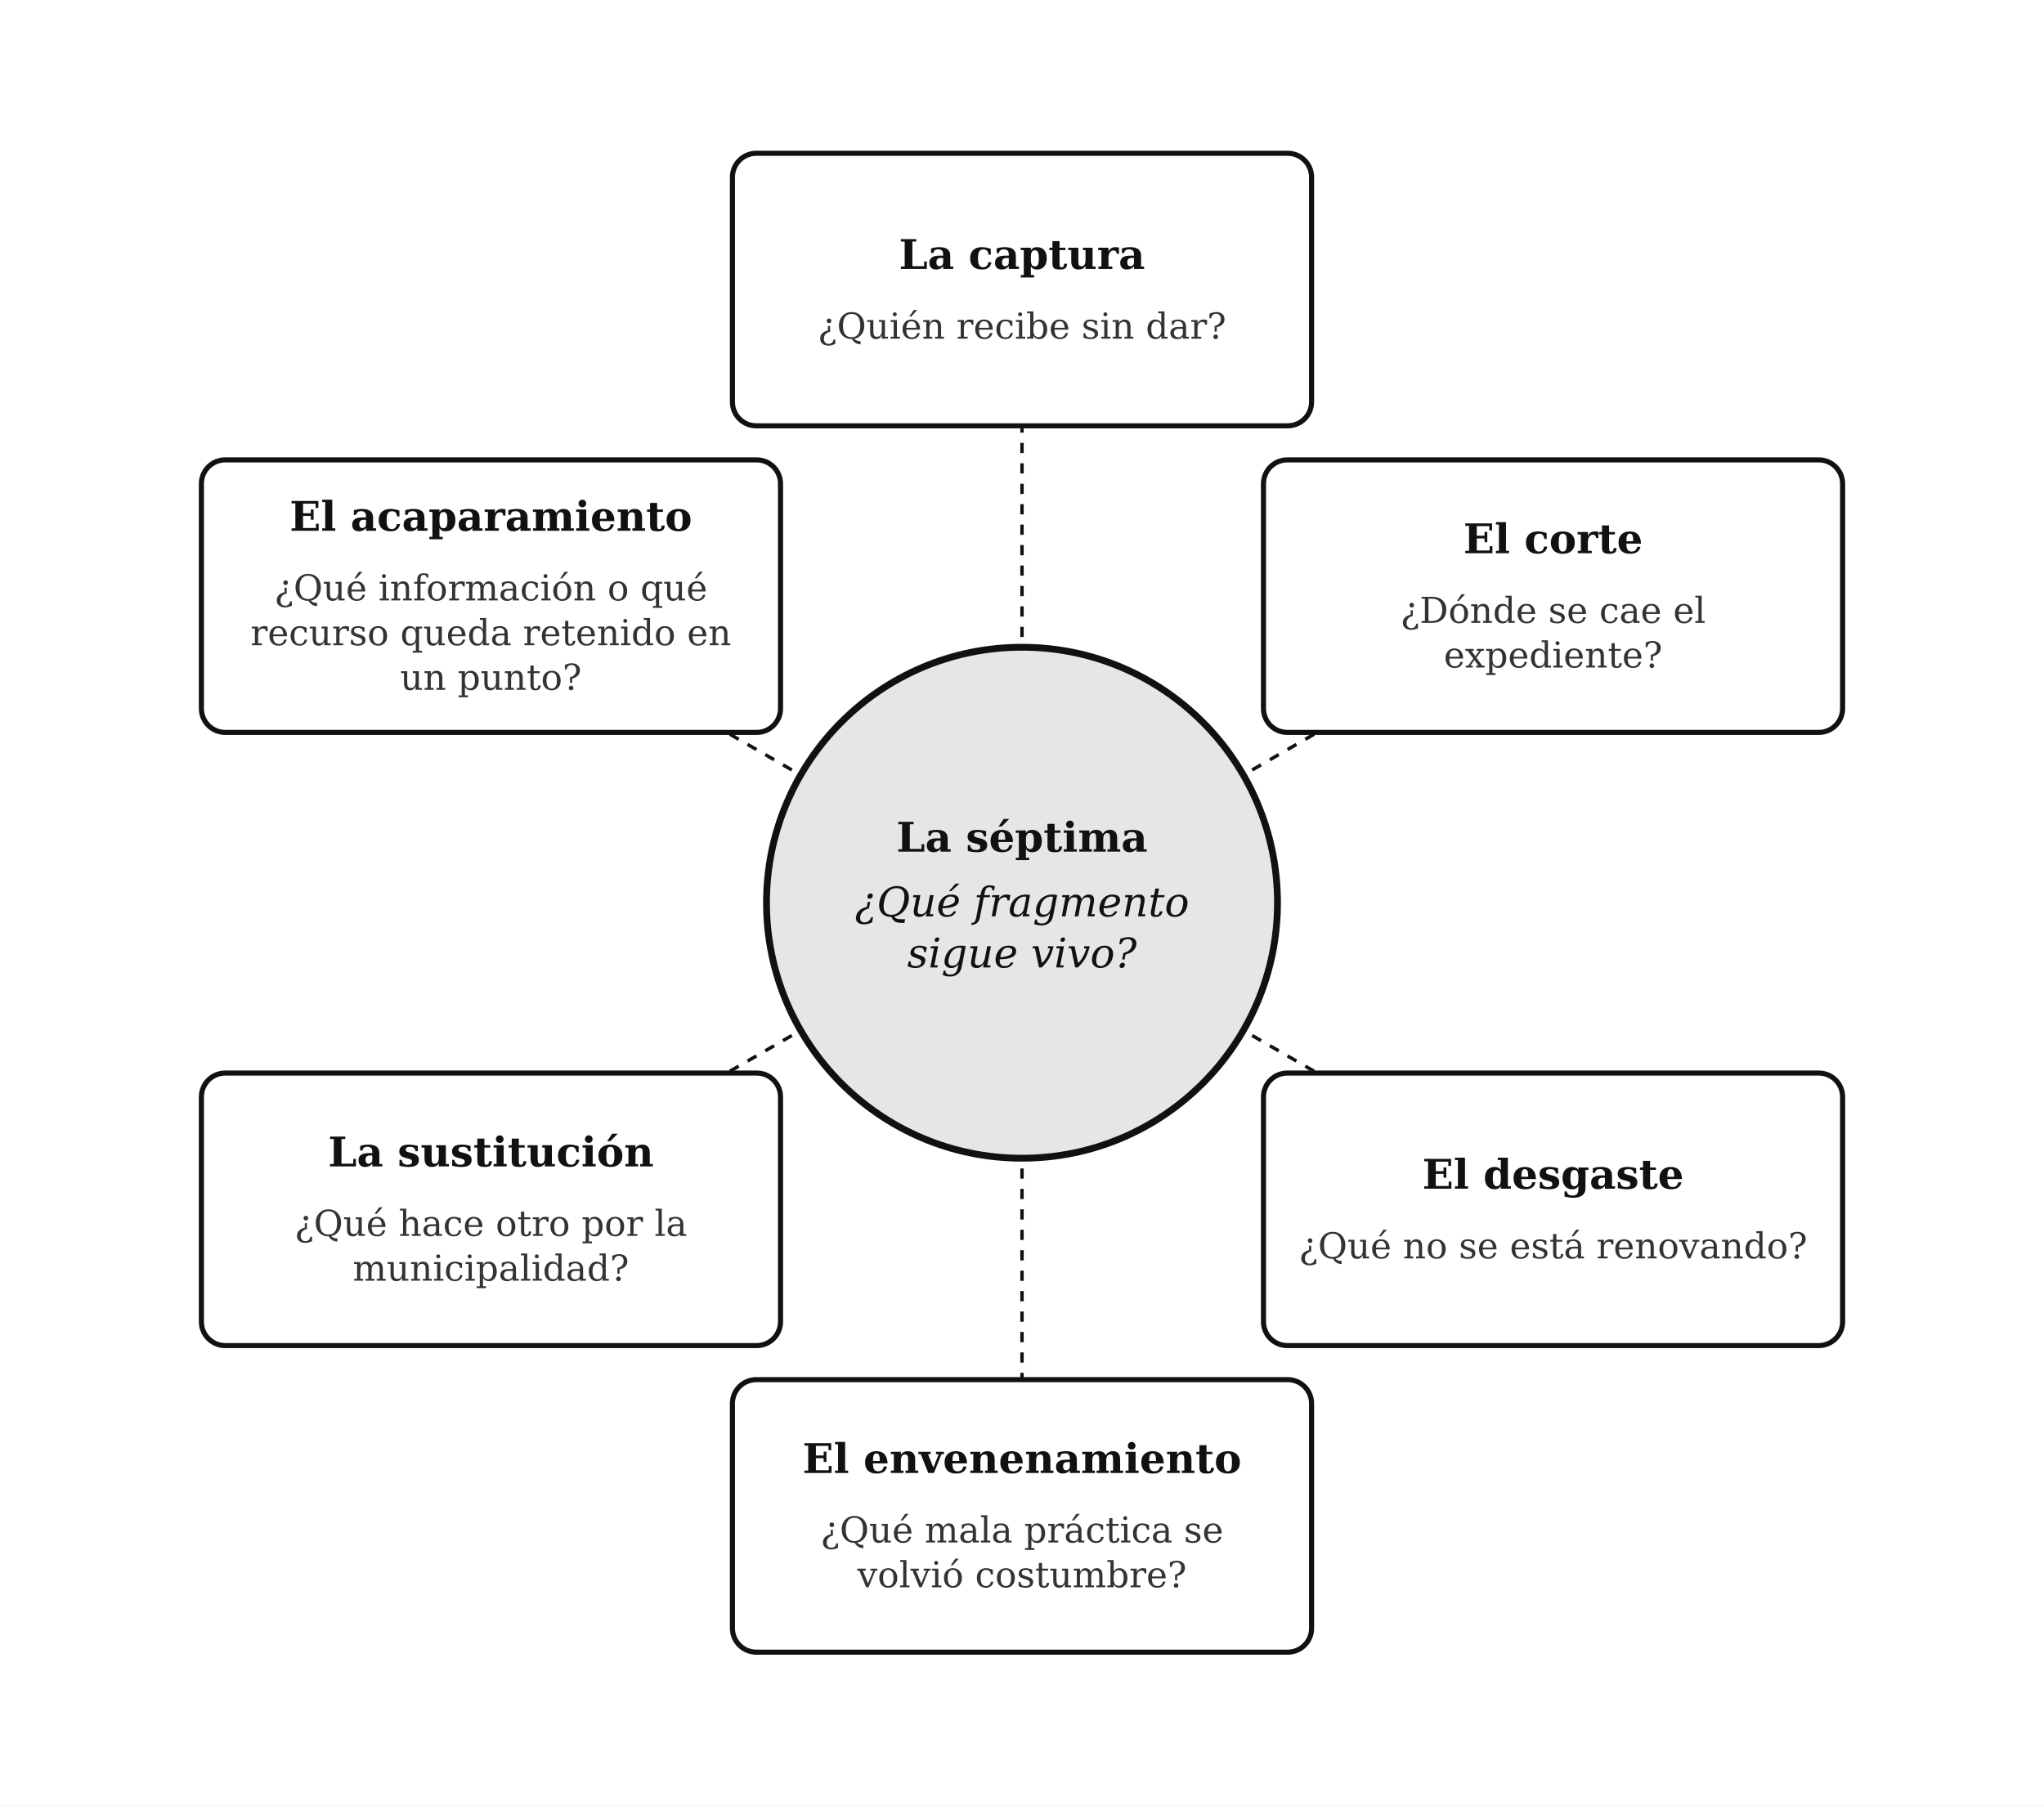
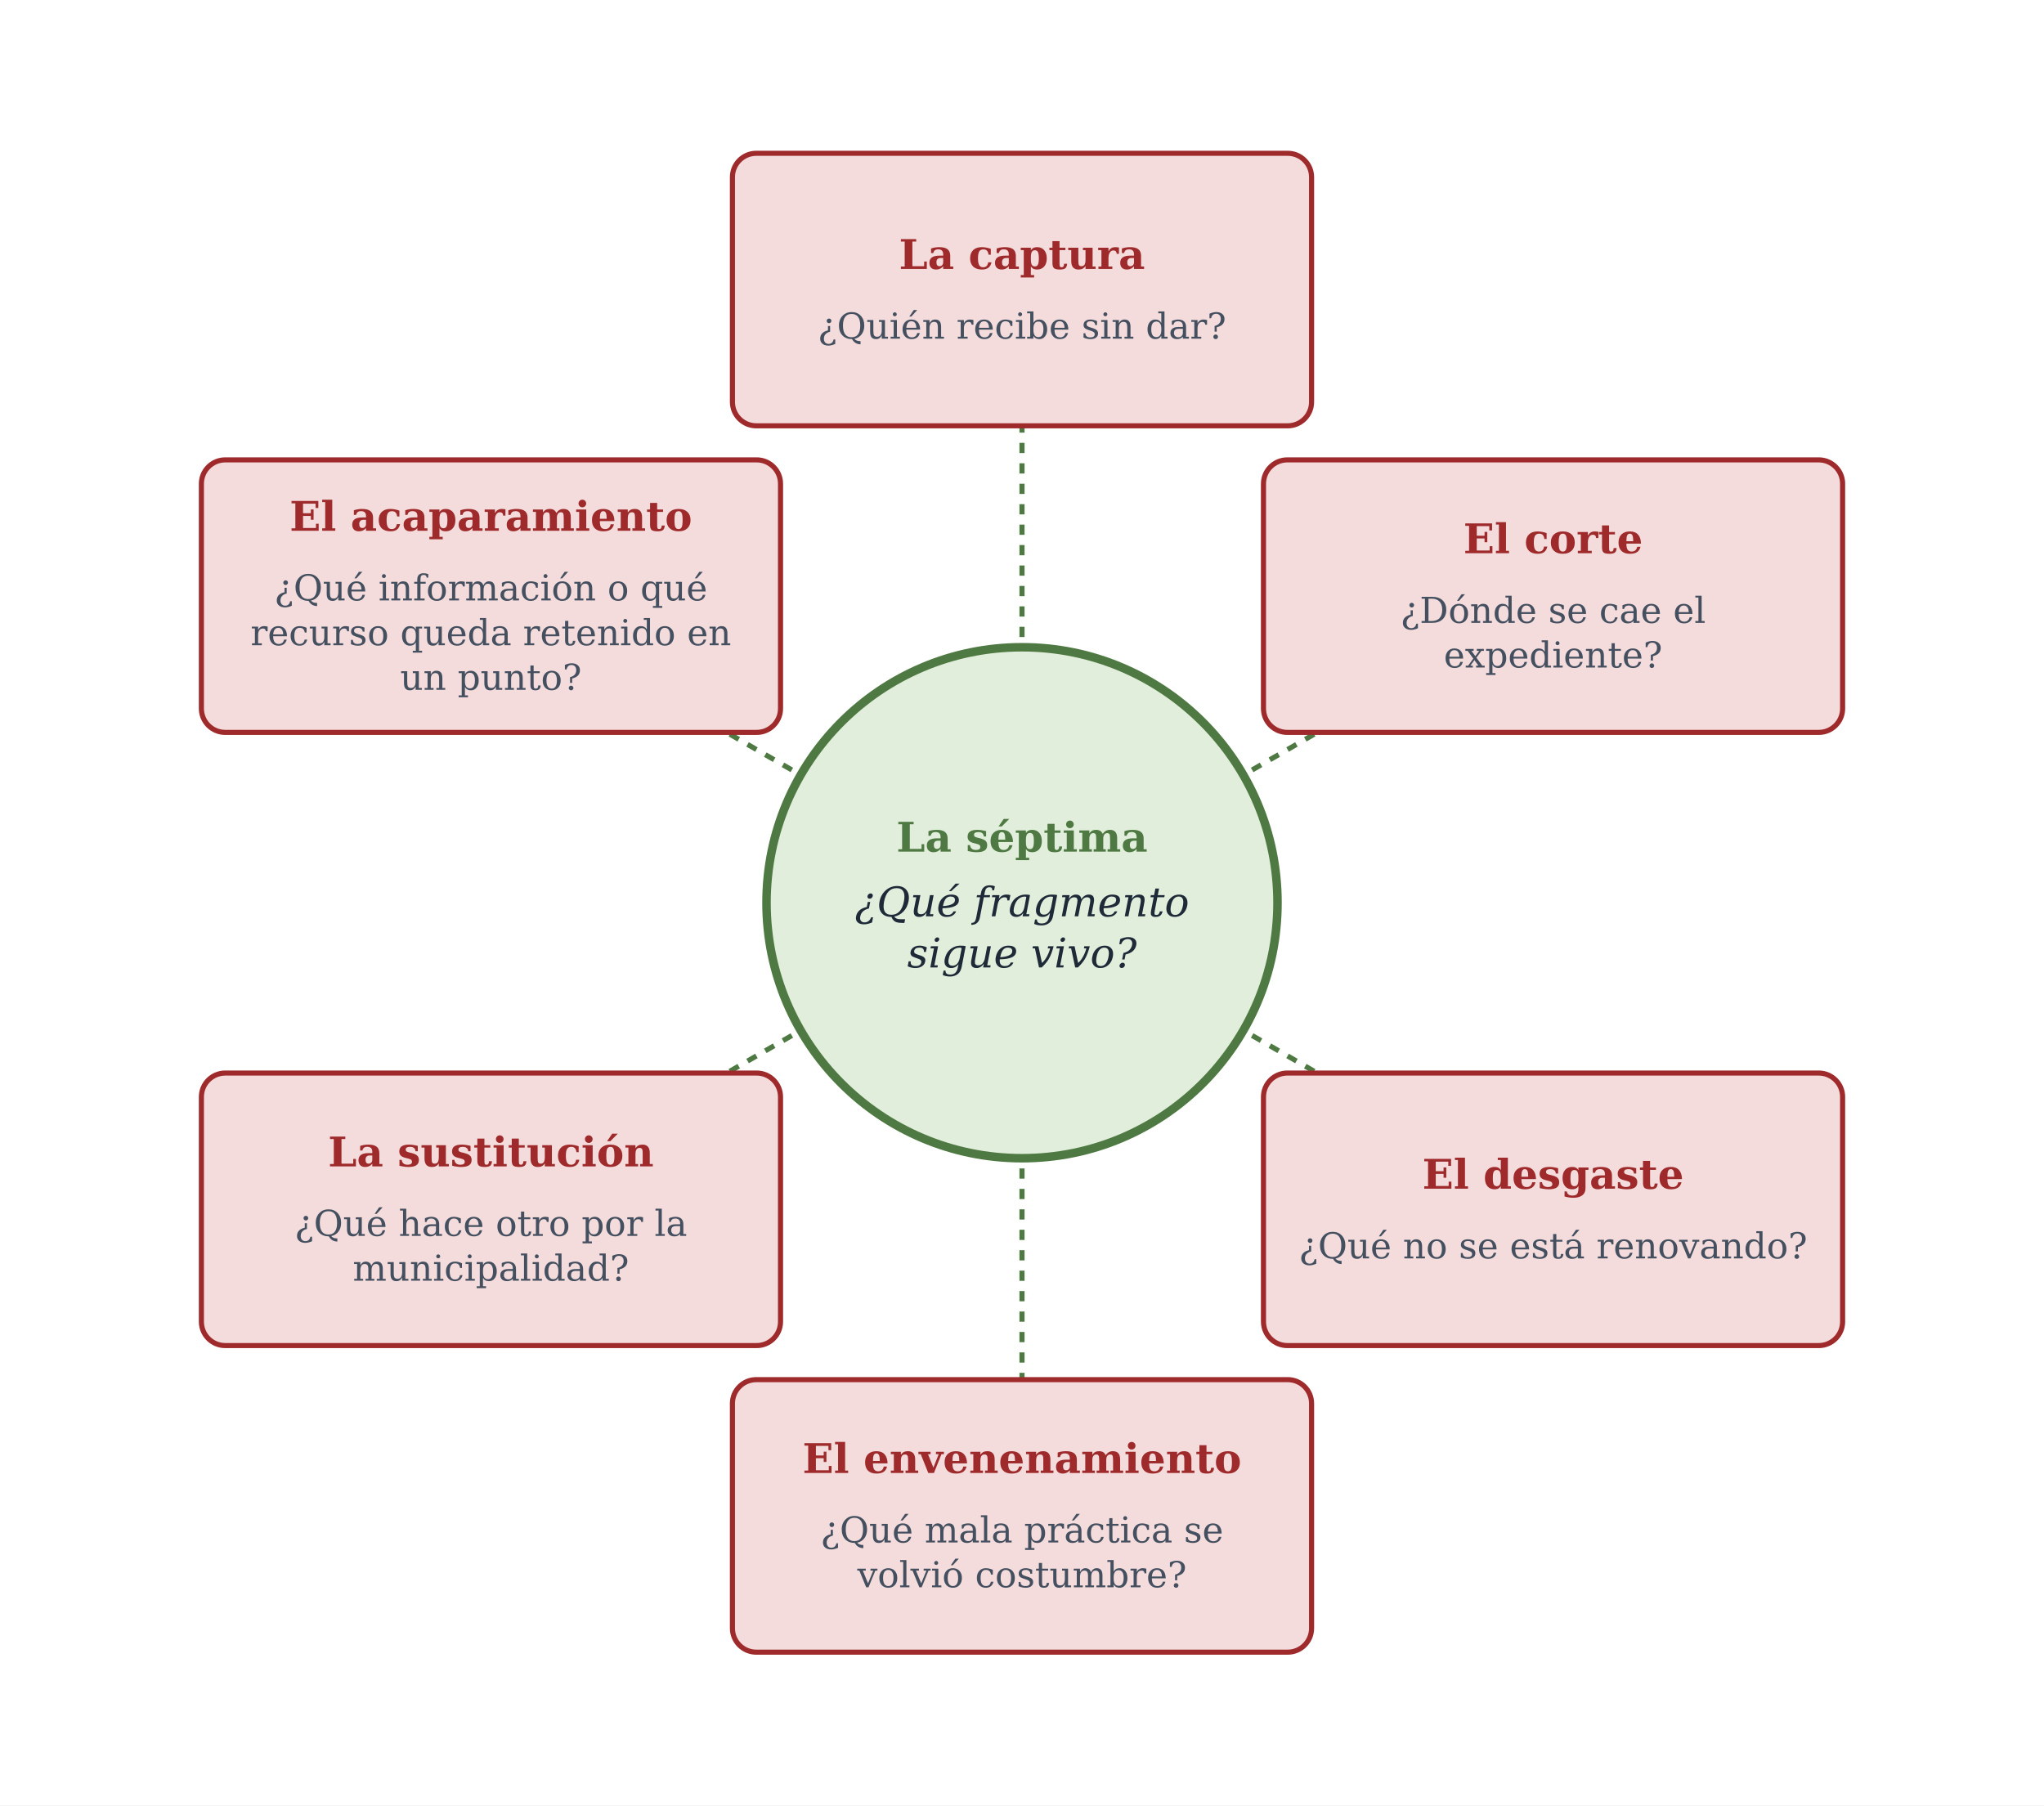
<svg xmlns="http://www.w3.org/2000/svg" width="1200" height="1060" viewBox="0 0 1200 1060" font-family="DejaVu Serif, serif">
  <defs>
    <marker id="ar" markerWidth="14" markerHeight="14" refX="11" refY="7" orient="auto" markerUnits="userSpaceOnUse">
-       <path d="M0,0 L14,7 L0,14 Z" fill="#111" />
+       <path d="M0,0 L14,7 L0,14 Z" fill="#1E2A38" />
    </marker>
  </defs>
  <rect width="100%" height="100%" fill="white" />
-   <line x1="600" y1="530" x2="600" y2="170" stroke="#111" stroke-width="2" stroke-dasharray="6,6" />
-   <line x1="600" y1="530" x2="912" y2="350" stroke="#111" stroke-width="2" stroke-dasharray="6,6" />
-   <line x1="600" y1="530" x2="912" y2="710" stroke="#111" stroke-width="2" stroke-dasharray="6,6" />
-   <line x1="600" y1="530" x2="600" y2="890" stroke="#111" stroke-width="2" stroke-dasharray="6,6" />
-   <line x1="600" y1="530" x2="288" y2="710" stroke="#111" stroke-width="2" stroke-dasharray="6,6" />
-   <line x1="600" y1="530" x2="288" y2="350" stroke="#111" stroke-width="2" stroke-dasharray="6,6" />
-   <rect x="430.0" y="90.0" width="340" height="160" rx="14" fill="white" stroke="#111" stroke-width="3" />
-   <text x="600.0" y="157.9" font-size="24" font-weight="bold" font-style="normal" text-anchor="middle" fill="#111">La captura</text>
-   <text x="600.0" y="198.8" font-size="21" font-weight="normal" font-style="normal" text-anchor="middle" fill="#333">¿Quién recibe sin dar?</text>
-   <rect x="741.769" y="270.0" width="340" height="160" rx="14" fill="white" stroke="#111" stroke-width="3" />
-   <text x="911.8" y="324.8" font-size="24" font-weight="bold" font-style="normal" text-anchor="middle" fill="#111">El corte</text>
-   <text x="911.8" y="365.7" font-size="21" font-weight="normal" font-style="normal" text-anchor="middle" fill="#333">¿Dónde se cae el</text>
-   <text x="911.8" y="391.9" font-size="21" font-weight="normal" font-style="normal" text-anchor="middle" fill="#333">expediente?</text>
-   <rect x="741.769" y="630.0" width="340" height="160" rx="14" fill="white" stroke="#111" stroke-width="3" />
-   <text x="911.8" y="697.9" font-size="24" font-weight="bold" font-style="normal" text-anchor="middle" fill="#111">El desgaste</text>
-   <text x="911.8" y="738.8" font-size="21" font-weight="normal" font-style="normal" text-anchor="middle" fill="#333">¿Qué no se está renovando?</text>
-   <rect x="430.0" y="810.0" width="340" height="160" rx="14" fill="white" stroke="#111" stroke-width="3" />
-   <text x="600.0" y="864.8" font-size="24" font-weight="bold" font-style="normal" text-anchor="middle" fill="#111">El envenenamiento</text>
-   <text x="600.0" y="905.6" font-size="21" font-weight="normal" font-style="normal" text-anchor="middle" fill="#333">¿Qué mala práctica se</text>
-   <text x="600.0" y="931.9" font-size="21" font-weight="normal" font-style="normal" text-anchor="middle" fill="#333">volvió costumbre?</text>
-   <rect x="118.231" y="630.0" width="340" height="160" rx="14" fill="white" stroke="#111" stroke-width="3" />
-   <text x="288.2" y="684.8" font-size="24" font-weight="bold" font-style="normal" text-anchor="middle" fill="#111">La sustitución</text>
-   <text x="288.2" y="725.6" font-size="21" font-weight="normal" font-style="normal" text-anchor="middle" fill="#333">¿Qué hace otro por la</text>
-   <text x="288.2" y="751.9" font-size="21" font-weight="normal" font-style="normal" text-anchor="middle" fill="#333">municipalidad?</text>
-   <rect x="118.231" y="270.0" width="340" height="160" rx="14" fill="white" stroke="#111" stroke-width="3" />
-   <text x="288.2" y="311.6" font-size="24" font-weight="bold" font-style="normal" text-anchor="middle" fill="#111">El acaparamiento</text>
-   <text x="288.2" y="352.5" font-size="21" font-weight="normal" font-style="normal" text-anchor="middle" fill="#333">¿Qué información o qué</text>
-   <text x="288.2" y="378.8" font-size="21" font-weight="normal" font-style="normal" text-anchor="middle" fill="#333">recurso queda retenido en</text>
-   <text x="288.2" y="405.0" font-size="21" font-weight="normal" font-style="normal" text-anchor="middle" fill="#333">un punto?</text>
-   <circle cx="600" cy="530" r="150" fill="#e6e6e6" stroke="#111" stroke-width="4" />
-   <text x="600.0" y="500.0" font-size="24" font-weight="bold" font-style="normal" text-anchor="middle" fill="#111">La séptima</text>
-   <text x="600.0" y="538.0" font-size="24" font-weight="normal" font-style="italic" text-anchor="middle" fill="#111">¿Qué fragmento</text>
-   <text x="600.0" y="568.0" font-size="24" font-weight="normal" font-style="italic" text-anchor="middle" fill="#111">sigue vivo?</text>
+   <line x1="600" y1="530" x2="600" y2="170" stroke="#4F7942" stroke-width="3" stroke-dasharray="6,6" />
+   <line x1="600" y1="530" x2="912" y2="350" stroke="#4F7942" stroke-width="3" stroke-dasharray="6,6" />
+   <line x1="600" y1="530" x2="912" y2="710" stroke="#4F7942" stroke-width="3" stroke-dasharray="6,6" />
+   <line x1="600" y1="530" x2="600" y2="890" stroke="#4F7942" stroke-width="3" stroke-dasharray="6,6" />
+   <line x1="600" y1="530" x2="288" y2="710" stroke="#4F7942" stroke-width="3" stroke-dasharray="6,6" />
+   <line x1="600" y1="530" x2="288" y2="350" stroke="#4F7942" stroke-width="3" stroke-dasharray="6,6" />
+   <rect x="430.0" y="90.0" width="340" height="160" rx="14" fill="#F5DCDC" stroke="#9E2A2B" stroke-width="3" />
+   <text x="600.0" y="157.9" font-size="24" font-weight="bold" font-style="normal" text-anchor="middle" fill="#9E2A2B">La captura</text>
+   <text x="600.0" y="198.8" font-size="21" font-weight="normal" font-style="normal" text-anchor="middle" fill="#44505F">¿Quién recibe sin dar?</text>
+   <rect x="741.769" y="270.0" width="340" height="160" rx="14" fill="#F5DCDC" stroke="#9E2A2B" stroke-width="3" />
+   <text x="911.8" y="324.8" font-size="24" font-weight="bold" font-style="normal" text-anchor="middle" fill="#9E2A2B">El corte</text>
+   <text x="911.8" y="365.7" font-size="21" font-weight="normal" font-style="normal" text-anchor="middle" fill="#44505F">¿Dónde se cae el</text>
+   <text x="911.8" y="391.9" font-size="21" font-weight="normal" font-style="normal" text-anchor="middle" fill="#44505F">expediente?</text>
+   <rect x="741.769" y="630.0" width="340" height="160" rx="14" fill="#F5DCDC" stroke="#9E2A2B" stroke-width="3" />
+   <text x="911.8" y="697.9" font-size="24" font-weight="bold" font-style="normal" text-anchor="middle" fill="#9E2A2B">El desgaste</text>
+   <text x="911.8" y="738.8" font-size="21" font-weight="normal" font-style="normal" text-anchor="middle" fill="#44505F">¿Qué no se está renovando?</text>
+   <rect x="430.0" y="810.0" width="340" height="160" rx="14" fill="#F5DCDC" stroke="#9E2A2B" stroke-width="3" />
+   <text x="600.0" y="864.8" font-size="24" font-weight="bold" font-style="normal" text-anchor="middle" fill="#9E2A2B">El envenenamiento</text>
+   <text x="600.0" y="905.6" font-size="21" font-weight="normal" font-style="normal" text-anchor="middle" fill="#44505F">¿Qué mala práctica se</text>
+   <text x="600.0" y="931.9" font-size="21" font-weight="normal" font-style="normal" text-anchor="middle" fill="#44505F">volvió costumbre?</text>
+   <rect x="118.231" y="630.0" width="340" height="160" rx="14" fill="#F5DCDC" stroke="#9E2A2B" stroke-width="3" />
+   <text x="288.2" y="684.8" font-size="24" font-weight="bold" font-style="normal" text-anchor="middle" fill="#9E2A2B">La sustitución</text>
+   <text x="288.2" y="725.6" font-size="21" font-weight="normal" font-style="normal" text-anchor="middle" fill="#44505F">¿Qué hace otro por la</text>
+   <text x="288.2" y="751.9" font-size="21" font-weight="normal" font-style="normal" text-anchor="middle" fill="#44505F">municipalidad?</text>
+   <rect x="118.231" y="270.0" width="340" height="160" rx="14" fill="#F5DCDC" stroke="#9E2A2B" stroke-width="3" />
+   <text x="288.2" y="311.6" font-size="24" font-weight="bold" font-style="normal" text-anchor="middle" fill="#9E2A2B">El acaparamiento</text>
+   <text x="288.2" y="352.5" font-size="21" font-weight="normal" font-style="normal" text-anchor="middle" fill="#44505F">¿Qué información o qué</text>
+   <text x="288.2" y="378.8" font-size="21" font-weight="normal" font-style="normal" text-anchor="middle" fill="#44505F">recurso queda retenido en</text>
+   <text x="288.2" y="405.0" font-size="21" font-weight="normal" font-style="normal" text-anchor="middle" fill="#44505F">un punto?</text>
+   <circle cx="600" cy="530" r="150" fill="#E2EEDC" stroke="#4F7942" stroke-width="5" />
+   <text x="600.0" y="500.0" font-size="24" font-weight="bold" font-style="normal" text-anchor="middle" fill="#4F7942">La séptima</text>
+   <text x="600.0" y="538.0" font-size="24" font-weight="normal" font-style="italic" text-anchor="middle" fill="#1E2A38">¿Qué fragmento</text>
+   <text x="600.0" y="568.0" font-size="24" font-weight="normal" font-style="italic" text-anchor="middle" fill="#1E2A38">sigue vivo?</text>
</svg>
